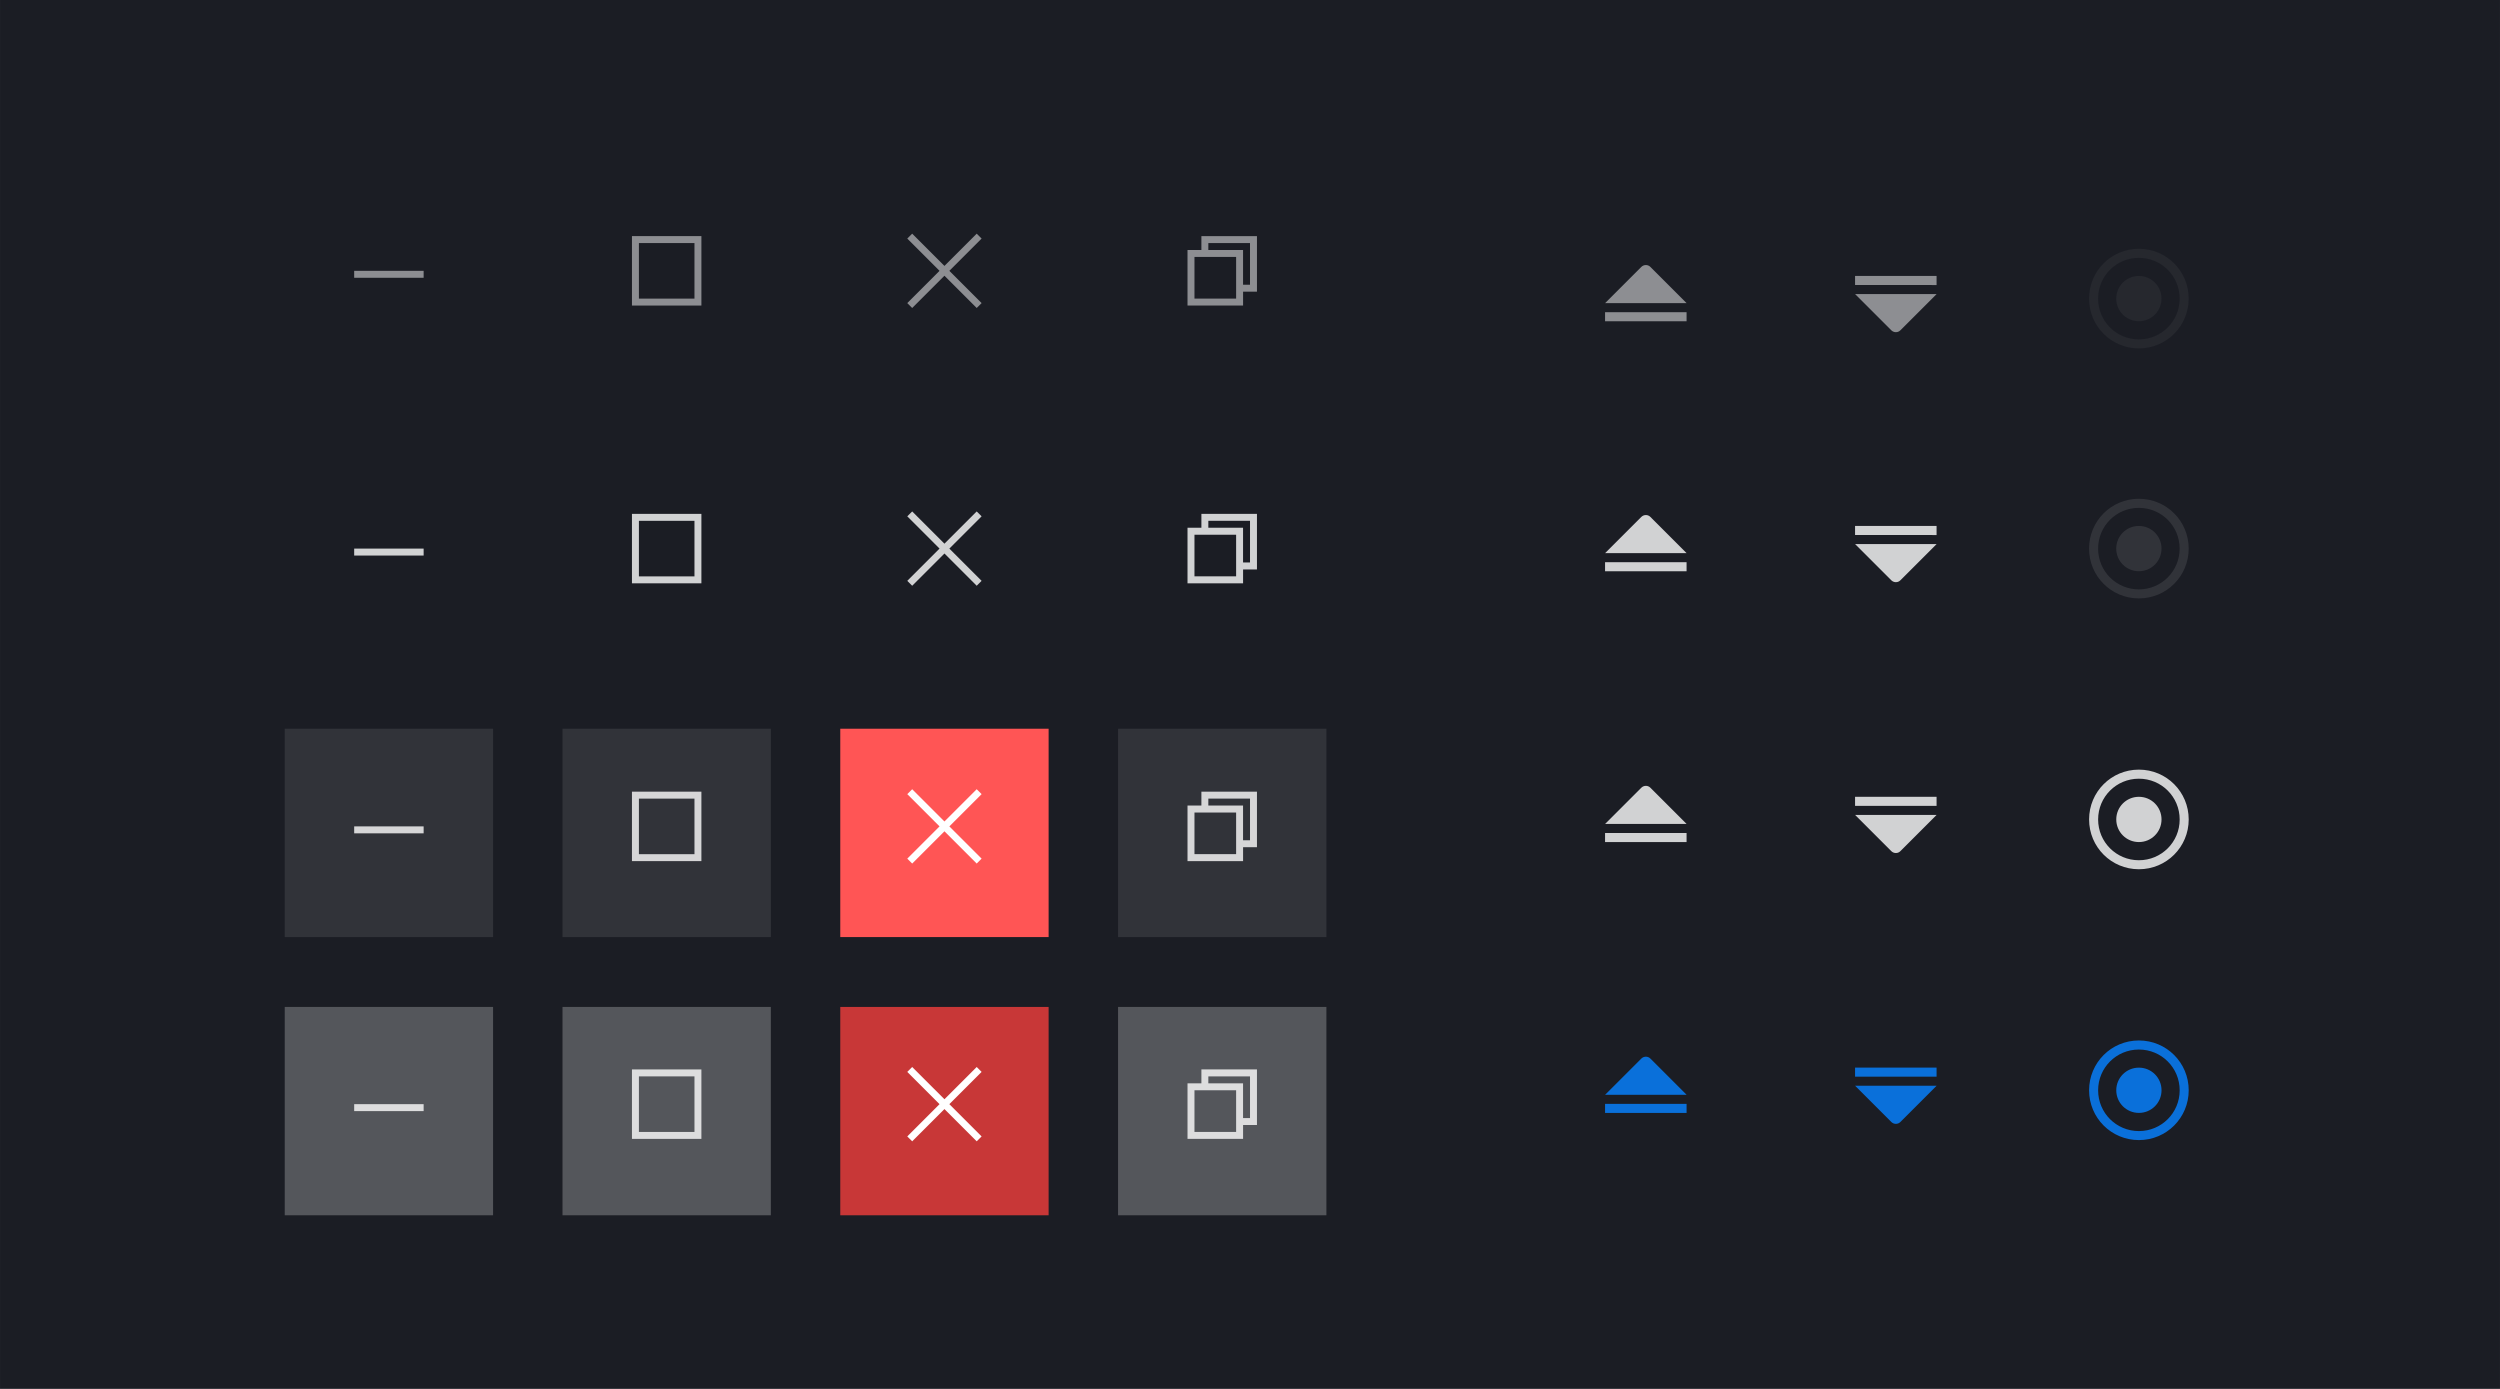
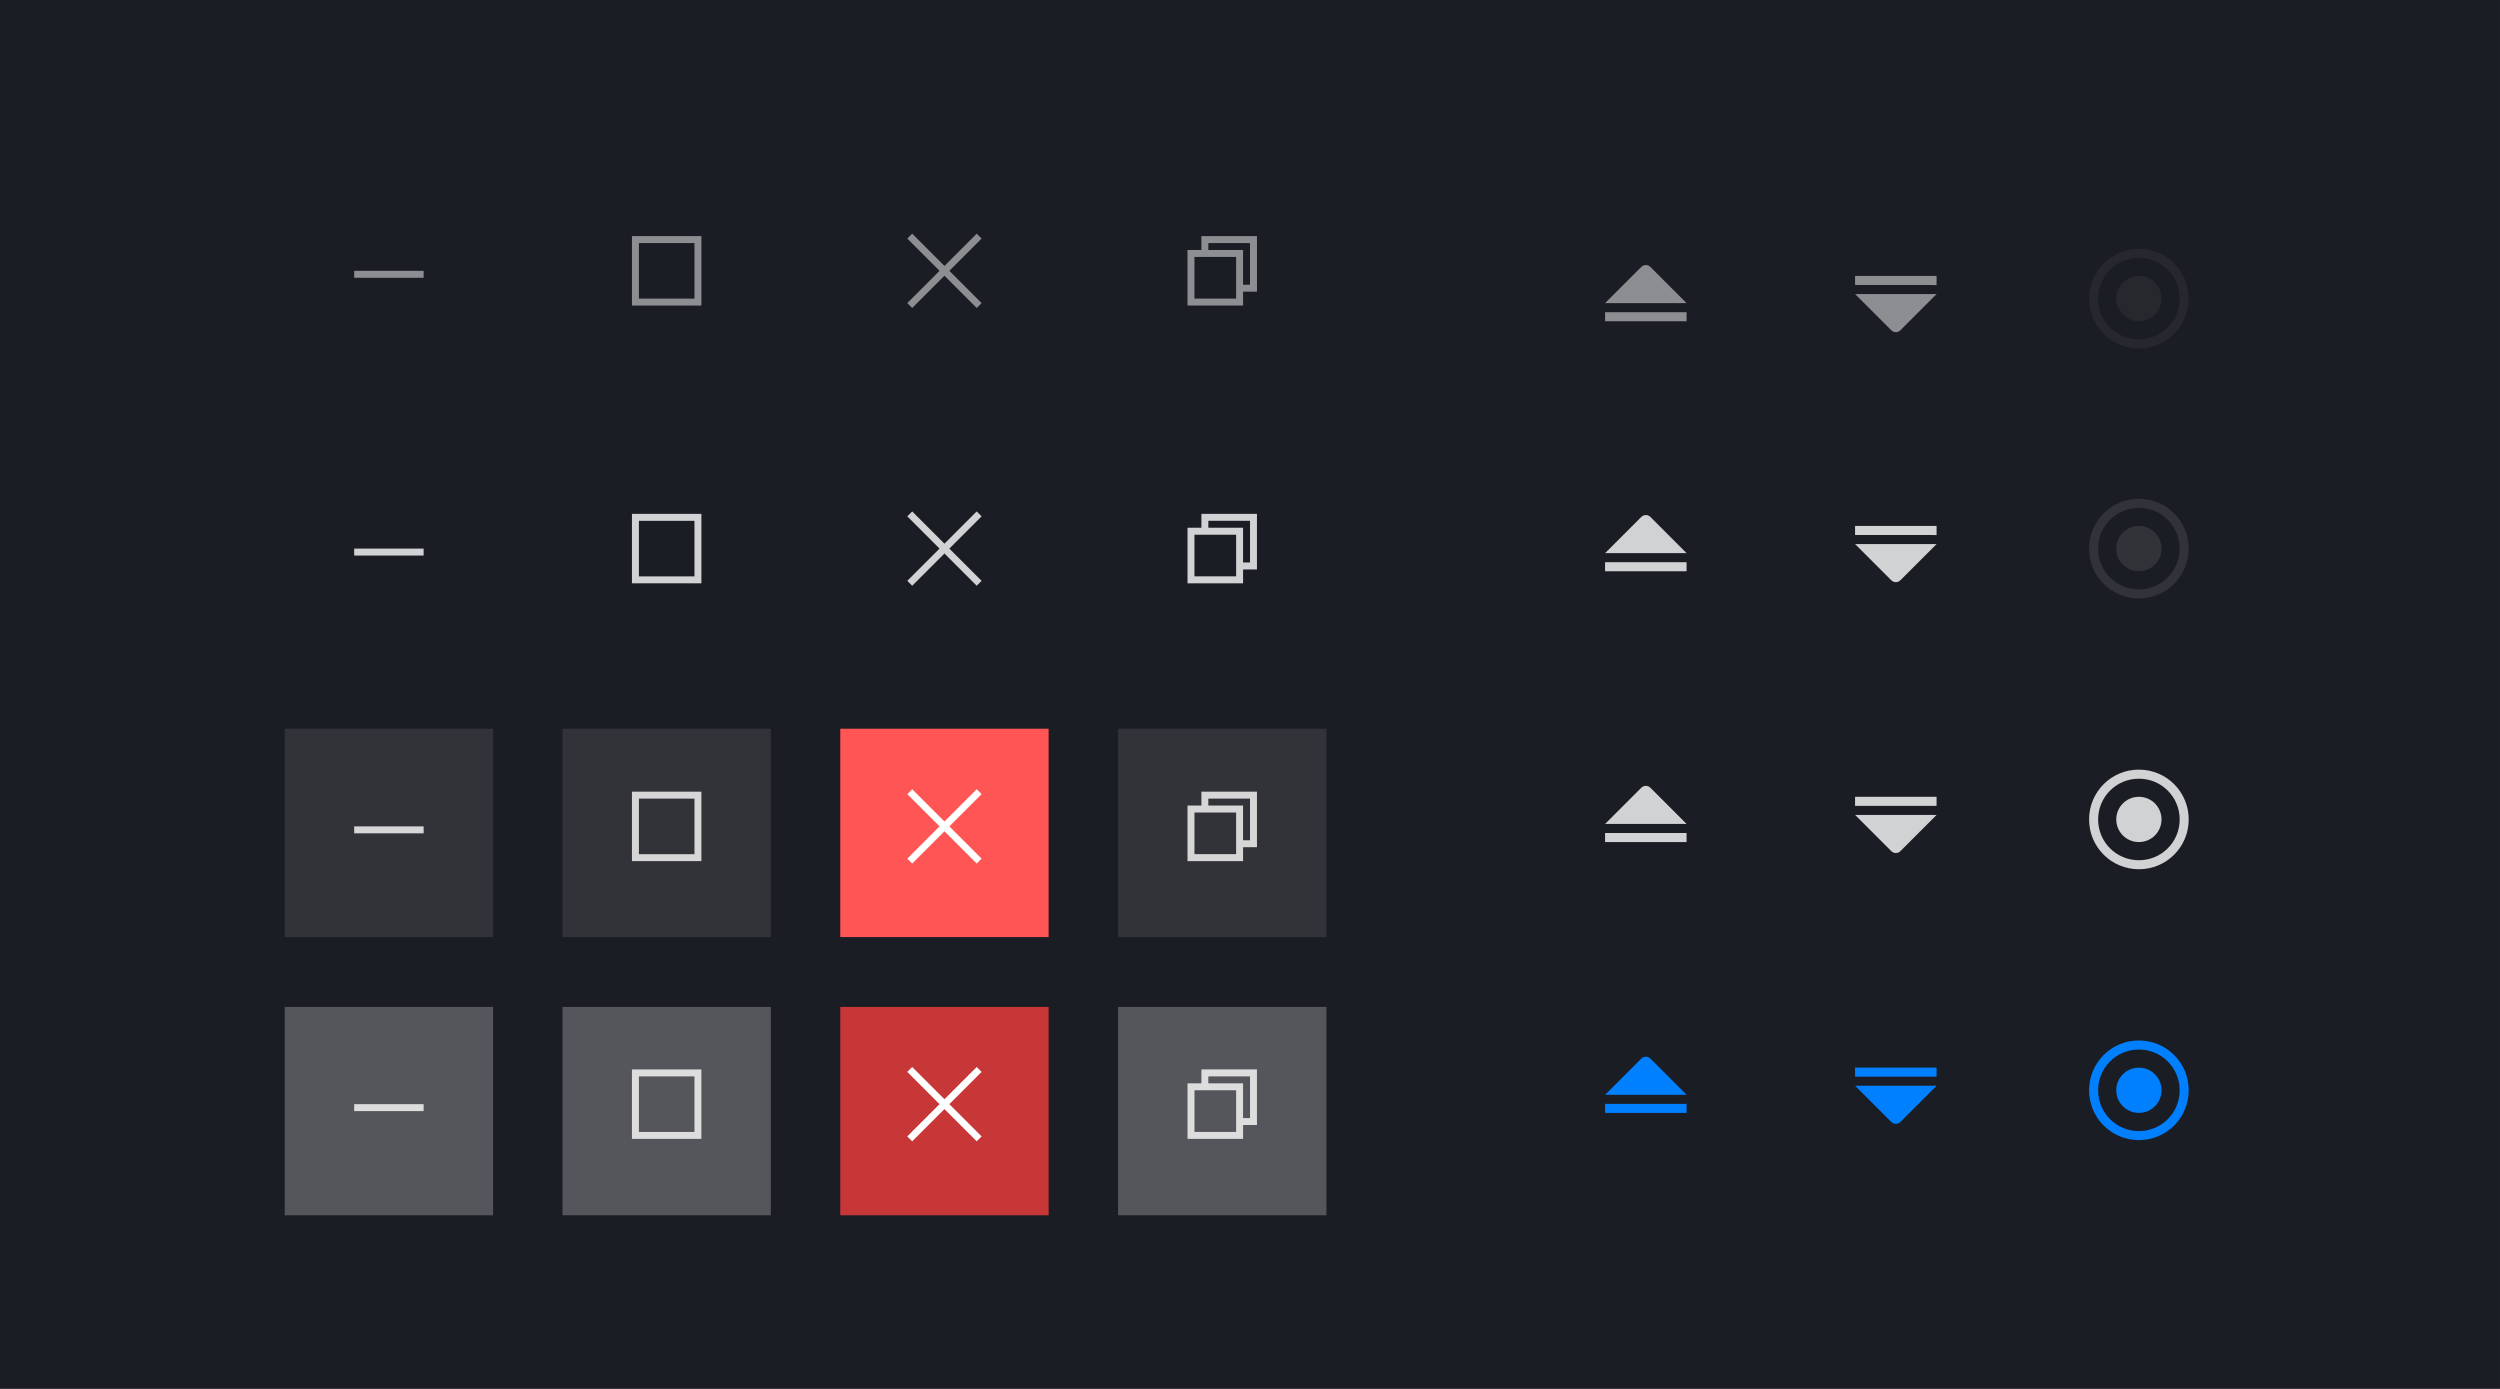
<svg xmlns="http://www.w3.org/2000/svg" xmlns:ns1="http://www.openswatchbook.org/uri/2009/osb" xmlns:xlink="http://www.w3.org/1999/xlink" width="360" height="200" viewBox="0 0 95.25 52.917" version="1.1" id="svg424">
  <defs id="defs418">
    <linearGradient id="fg_color" ns1:paint="solid">
      <stop style="stop-color:#5c616c;stop-opacity:1;" offset="0" id="stop1387" />
    </linearGradient>
    <linearGradient xlink:href="#dark_button_bg" id="linearGradient1764" gradientUnits="userSpaceOnUse" gradientTransform="matrix(0.2645833,0,0,0.2645833,57.15,262.244)" x1="19" y1="-582.285" x2="19" y2="-592.99" />
    <linearGradient id="dark_button_bg" ns1:paint="solid">
      <stop style="stop-color:#ffffff;stop-opacity:1;" offset="0" id="stop1448" />
    </linearGradient>
    <linearGradient xlink:href="#dark_button_bg" id="linearGradient1772" gradientUnits="userSpaceOnUse" gradientTransform="matrix(0.2645833,0,0,0.2645833,57.15,262.244)" x1="19" y1="-542.286" x2="19" y2="-552.991" />
  </defs>
  <g id="layer2">
    <rect transform="translate(0,-244.0833)" ry="2.9358562e-06" y="244.083" x="0" height="52.917" width="95.25" id="rect999" style="display:inline;opacity:1;fill:#1b1d24;fill-opacity:1;stroke:none;stroke-width:0.336;stroke-linecap:round;stroke-linejoin:miter;stroke-miterlimit:4;stroke-dasharray:none;stroke-opacity:0.494;paint-order:stroke fill markers" />
  </g>
  <g id="layer1" transform="translate(0,-244.0833)">
    <g id="shade_unfocused" transform="matrix(1.304348,0,0,1.304348,-97.59673,183.671)" style="stroke-width:0.767">
      <rect style="opacity:0;fill:#1f1f1f;fill-opacity:0.098;stroke:none;stroke-width:0.187;stroke-linecap:round;stroke-linejoin:miter;stroke-miterlimit:4;stroke-dasharray:none;stroke-opacity:1;paint-order:stroke fill markers" id="rect532" width="6.085" height="6.085" x="119.856" y="51.996" ry="3.043" />
      <path id="rect534" d="m 122.9,54.058 c -0.047,0 -0.095,0.018 -0.133,0.055 l -1.058,1.058 h 2.381 l -1.058,-1.058 c -0.037,-0.037 -0.084,-0.055 -0.131,-0.055 z m -1.192,1.378 V 55.7 h 2.381 v -0.265 z" style="opacity:0.5;fill:#ffffff;fill-opacity:1;stroke:none;stroke-width:0.096;stroke-linecap:round;stroke-linejoin:miter;stroke-miterlimit:4;stroke-dasharray:none;stroke-opacity:0.494;paint-order:stroke fill markers" />
    </g>
    <g id="shade" transform="matrix(1.304348,0,0,1.304348,-97.59673,193.196)" style="stroke-width:0.767">
      <rect ry="3.043" y="51.996" x="119.856" height="6.085" width="6.085" id="rect701" style="opacity:0;fill:#1f1f1f;fill-opacity:0.098;stroke:none;stroke-width:0.187;stroke-linecap:round;stroke-linejoin:miter;stroke-miterlimit:4;stroke-dasharray:none;stroke-opacity:1;paint-order:stroke fill markers" />
      <path style="opacity:0.8;fill:#ffffff;fill-opacity:1;stroke:none;stroke-width:0.096;stroke-linecap:round;stroke-linejoin:miter;stroke-miterlimit:4;stroke-dasharray:none;stroke-opacity:0.494;paint-order:stroke fill markers" d="m 122.9,54.058 c -0.047,0 -0.095,0.018 -0.133,0.055 l -1.058,1.058 h 2.381 l -1.058,-1.058 c -0.037,-0.037 -0.084,-0.055 -0.131,-0.055 z m -1.192,1.378 V 55.7 h 2.381 v -0.265 z" id="path703" />
    </g>
    <g id="shade_focused_prelight" transform="matrix(1.304348,0,0,1.304348,-97.59673,177.6316)" style="stroke-width:0.767">
      <rect style="opacity:0;fill:#1f1f1f;fill-opacity:1;stroke:none;stroke-width:0.187;stroke-linecap:round;stroke-linejoin:miter;stroke-miterlimit:4;stroke-dasharray:none;stroke-opacity:1;paint-order:stroke fill markers" id="rect526" width="6.085" height="6.085" x="119.856" y="71.84" ry="2.3160808e-06" />
      <path id="path709" d="m 122.9,73.901 c -0.047,0 -0.095,0.018 -0.133,0.055 l -1.058,1.058 h 2.381 l -1.058,-1.058 c -0.037,-0.037 -0.084,-0.055 -0.131,-0.055 z m -1.192,1.378 v 0.265 h 2.381 v -0.265 z" style="opacity:0.8;fill:#ffffff;fill-opacity:1;stroke:none;stroke-width:0.096;stroke-linecap:round;stroke-linejoin:miter;stroke-miterlimit:4;stroke-dasharray:none;stroke-opacity:0.494;paint-order:stroke fill markers" />
    </g>
    <g id="shade_focused_pressed" transform="matrix(1.304348,0,0,1.304348,-97.59673,174.4911)" style="stroke-width:0.767">
      <rect ry="0" y="82.158" x="119.856" height="6.085" width="6.085" id="rect538" style="opacity:0;fill:#191919;fill-opacity:1;stroke:none;stroke-width:0.187;stroke-linecap:round;stroke-linejoin:miter;stroke-miterlimit:4;stroke-dasharray:none;stroke-opacity:1;paint-order:stroke fill markers" />
-       <path style="opacity:1;fill:#0a70da;fill-opacity:1;stroke:none;stroke-width:0.096;stroke-linecap:round;stroke-linejoin:miter;stroke-miterlimit:4;stroke-dasharray:none;stroke-opacity:0.494;paint-order:stroke fill markers" d="m 122.9,84.22 c -0.047,0 -0.095,0.018 -0.133,0.055 l -1.058,1.058 h 2.381 l -1.058,-1.058 c -0.037,-0.037 -0.084,-0.055 -0.131,-0.055 z m -1.192,1.378 v 0.265 h 2.381 v -0.265 z" id="path715" />
+       <path style="opacity:1;fill:#007fff;fill-opacity:1;stroke:none;stroke-width:0.096;stroke-linecap:round;stroke-linejoin:miter;stroke-miterlimit:4;stroke-dasharray:none;stroke-opacity:0.494;paint-order:stroke fill markers" d="m 122.9,84.22 c -0.047,0 -0.095,0.018 -0.133,0.055 l -1.058,1.058 h 2.381 l -1.058,-1.058 c -0.037,-0.037 -0.084,-0.055 -0.131,-0.055 z m -1.192,1.378 v 0.265 h 2.381 v -0.265 z" id="path715" />
    </g>
    <g id="unshade_unfocused" transform="matrix(1.304348,0,0,-1.304348,-88.07173,327.2498)" style="stroke-width:0.767">
      <rect ry="3.043" y="51.996" x="119.856" height="6.085" width="6.085" id="rect725" style="opacity:0;fill:#1f1f1f;fill-opacity:0.098;stroke:none;stroke-width:0.187;stroke-linecap:round;stroke-linejoin:miter;stroke-miterlimit:4;stroke-dasharray:none;stroke-opacity:1;paint-order:stroke fill markers" />
      <path style="opacity:0.5;fill:#ffffff;fill-opacity:1;stroke:none;stroke-width:0.096;stroke-linecap:round;stroke-linejoin:miter;stroke-miterlimit:4;stroke-dasharray:none;stroke-opacity:0.494;paint-order:stroke fill markers" d="m 122.9,54.058 c -0.047,0 -0.095,0.018 -0.133,0.055 l -1.058,1.058 h 2.381 l -1.058,-1.058 c -0.037,-0.037 -0.084,-0.055 -0.131,-0.055 z m -1.192,1.378 V 55.7 h 2.381 v -0.265 z" id="path727" />
    </g>
    <g transform="matrix(1.304348,0,0,-1.304348,-88.07173,336.7748)" id="unshade" style="stroke-width:0.767">
      <rect style="opacity:0;fill:#1f1f1f;fill-opacity:0.098;stroke:none;stroke-width:0.187;stroke-linecap:round;stroke-linejoin:miter;stroke-miterlimit:4;stroke-dasharray:none;stroke-opacity:1;paint-order:stroke fill markers" id="rect731" width="6.085" height="6.085" x="119.856" y="51.996" ry="3.043" />
      <path id="path733" d="m 122.9,54.058 c -0.047,0 -0.095,0.018 -0.133,0.055 l -1.058,1.058 h 2.381 l -1.058,-1.058 c -0.037,-0.037 -0.084,-0.055 -0.131,-0.055 z m -1.192,1.378 V 55.7 h 2.381 v -0.265 z" style="opacity:0.8;fill:#ffffff;fill-opacity:1;stroke:none;stroke-width:0.096;stroke-linecap:round;stroke-linejoin:miter;stroke-miterlimit:4;stroke-dasharray:none;stroke-opacity:0.494;paint-order:stroke fill markers" />
    </g>
    <g id="unshade_focused_prelight" transform="matrix(1.304348,0,0,-1.304348,-88.07173,372.9767)" style="stroke-width:0.767">
      <rect ry="0" y="71.84" x="119.856" height="6.085" width="6.085" id="rect737" style="opacity:0;fill:#1f1f1f;fill-opacity:1;stroke:none;stroke-width:0.187;stroke-linecap:round;stroke-linejoin:miter;stroke-miterlimit:4;stroke-dasharray:none;stroke-opacity:1;paint-order:stroke fill markers" />
      <path style="opacity:0.8;fill:#ffffff;fill-opacity:1;stroke:none;stroke-width:0.096;stroke-linecap:round;stroke-linejoin:miter;stroke-miterlimit:4;stroke-dasharray:none;stroke-opacity:0.494;paint-order:stroke fill markers" d="m 122.9,73.901 c -0.047,0 -0.095,0.018 -0.133,0.055 l -1.058,1.058 h 2.381 l -1.058,-1.058 c -0.037,-0.037 -0.084,-0.055 -0.131,-0.055 z m -1.192,1.378 v 0.265 h 2.381 v -0.265 z" id="path739" />
    </g>
    <g id="unshade_focused_pressed" transform="matrix(1.304348,0,0,-1.304348,-88.07173,396.7547)" style="stroke-width:0.767">
      <rect style="opacity:0;fill:#191919;fill-opacity:1;stroke:none;stroke-width:0.187;stroke-linecap:round;stroke-linejoin:miter;stroke-miterlimit:4;stroke-dasharray:none;stroke-opacity:1;paint-order:stroke fill markers" id="rect743" width="6.085" height="6.085" x="119.856" y="82.158" ry="0" />
-       <path id="path745" d="m 122.9,84.22 c -0.047,0 -0.095,0.018 -0.133,0.055 l -1.058,1.058 h 2.381 l -1.058,-1.058 c -0.037,-0.037 -0.084,-0.055 -0.131,-0.055 z m -1.192,1.378 v 0.265 h 2.381 v -0.265 z" style="opacity:1;fill:#0a70da;fill-opacity:1;stroke:none;stroke-width:0.096;stroke-linecap:round;stroke-linejoin:miter;stroke-miterlimit:4;stroke-dasharray:none;stroke-opacity:0.494;paint-order:stroke fill markers" />
+       <path id="path745" d="m 122.9,84.22 c -0.047,0 -0.095,0.018 -0.133,0.055 l -1.058,1.058 h 2.381 l -1.058,-1.058 c -0.037,-0.037 -0.084,-0.055 -0.131,-0.055 z m -1.192,1.378 v 0.265 h 2.381 v -0.265 z" style="opacity:1;fill:#007fff;fill-opacity:1;stroke:none;stroke-width:0.096;stroke-linecap:round;stroke-linejoin:miter;stroke-miterlimit:4;stroke-dasharray:none;stroke-opacity:0.494;paint-order:stroke fill markers" />
    </g>
    <g id="menu_focused_pressed" transform="matrix(1.304348,0,0,1.304348,-23.59393,-88.13659)" style="stroke-width:0.767">
      <rect transform="scale(1,-1)" ry="0" y="-289.592" x="77.523" height="6.085" width="6.085" id="rect767" style="opacity:0;fill:#191919;fill-opacity:1;stroke:none;stroke-width:0.187;stroke-linecap:round;stroke-linejoin:miter;stroke-miterlimit:4;stroke-dasharray:none;stroke-opacity:1;paint-order:stroke fill markers" />
-       <path id="rect781" d="m 80.566,285.094 c -0.806,0 -1.455,0.649 -1.455,1.455 0,0.806 0.649,1.455 1.455,1.455 0.806,0 1.455,-0.649 1.455,-1.455 0,-0.806 -0.649,-1.455 -1.455,-1.455 z m 0,0.265 c 0.66,0 1.191,0.531 1.191,1.191 0,0.66 -0.531,1.191 -1.191,1.191 -0.66,0 -1.191,-0.531 -1.191,-1.191 0,-0.66 0.531,-1.191 1.191,-1.191 z m 0,0.529 c -0.366,0 -0.661,0.295 -0.661,0.661 0,0.366 0.295,0.661 0.661,0.661 0.366,0 0.661,-0.295 0.661,-0.661 0,-0.366 -0.295,-0.661 -0.661,-0.661 z" style="opacity:1;fill:#0a70da;fill-opacity:1;stroke:none;stroke-width:0.089;stroke-linecap:round;stroke-linejoin:miter;stroke-miterlimit:4;stroke-dasharray:none;stroke-opacity:1;paint-order:stroke fill markers" />
+       <path id="rect781" d="m 80.566,285.094 c -0.806,0 -1.455,0.649 -1.455,1.455 0,0.806 0.649,1.455 1.455,1.455 0.806,0 1.455,-0.649 1.455,-1.455 0,-0.806 -0.649,-1.455 -1.455,-1.455 z m 0,0.265 c 0.66,0 1.191,0.531 1.191,1.191 0,0.66 -0.531,1.191 -1.191,1.191 -0.66,0 -1.191,-0.531 -1.191,-1.191 0,-0.66 0.531,-1.191 1.191,-1.191 z m 0,0.529 c -0.366,0 -0.661,0.295 -0.661,0.661 0,0.366 0.295,0.661 0.661,0.661 0.366,0 0.661,-0.295 0.661,-0.661 0,-0.366 -0.295,-0.661 -0.661,-0.661 z" style="opacity:1;fill:#007fff;fill-opacity:1;stroke:none;stroke-width:0.089;stroke-linecap:round;stroke-linejoin:miter;stroke-miterlimit:4;stroke-dasharray:none;stroke-opacity:1;paint-order:stroke fill markers" />
    </g>
    <g id="menu_focused_prelight" transform="matrix(1.304348,0,0,1.304348,-23.59393,-84.99609)" style="stroke-width:0.767">
      <rect transform="scale(1,-1)" style="opacity:0;fill:#1f1f1f;fill-opacity:1;stroke:none;stroke-width:0.187;stroke-linecap:round;stroke-linejoin:miter;stroke-miterlimit:4;stroke-dasharray:none;stroke-opacity:1;paint-order:stroke fill markers" id="rect761" width="6.085" height="6.085" x="77.523" y="-279.273" ry="0" />
      <path style="opacity:0.8;fill:#ffffff;fill-opacity:1;stroke:none;stroke-width:0.089;stroke-linecap:round;stroke-linejoin:miter;stroke-miterlimit:4;stroke-dasharray:none;stroke-opacity:1;paint-order:stroke fill markers" d="m 80.566,274.775 c -0.806,0 -1.455,0.649 -1.455,1.455 0,0.806 0.649,1.455 1.455,1.455 0.806,0 1.455,-0.649 1.455,-1.455 0,-0.806 -0.649,-1.455 -1.455,-1.455 z m 0,0.265 c 0.66,0 1.191,0.531 1.191,1.191 0,0.66 -0.531,1.191 -1.191,1.191 -0.66,0 -1.191,-0.531 -1.191,-1.191 0,-0.66 0.531,-1.191 1.191,-1.191 z m 0,0.529 c -0.366,0 -0.661,0.295 -0.661,0.661 0,0.366 0.295,0.661 0.661,0.661 0.366,0 0.661,-0.295 0.661,-0.661 0,-0.366 -0.295,-0.661 -0.661,-0.661 z" id="path1594" />
    </g>
    <g id="menu" transform="matrix(1.304348,0,0,1.304348,-103.314,180.7721)" style="opacity:0.1;stroke-width:0.767">
      <rect transform="scale(1,-1)" ry="3.043" y="-67.606" x="138.642" height="6.085" width="6.085" id="rect755" style="opacity:0;fill:#1f1f1f;fill-opacity:0.098;stroke:none;stroke-width:0.187;stroke-linecap:round;stroke-linejoin:miter;stroke-miterlimit:4;stroke-dasharray:none;stroke-opacity:1;paint-order:stroke fill markers" />
      <path id="path1596" d="m 141.684,63.108 c -0.806,0 -1.455,0.649 -1.455,1.455 0,0.806 0.649,1.455 1.455,1.455 0.806,0 1.455,-0.649 1.455,-1.455 0,-0.806 -0.649,-1.455 -1.455,-1.455 z m 0,0.265 c 0.66,0 1.191,0.531 1.191,1.191 0,0.66 -0.531,1.191 -1.191,1.191 -0.66,0 -1.191,-0.531 -1.191,-1.191 0,-0.66 0.531,-1.191 1.191,-1.191 z m 0,0.529 c -0.366,0 -0.661,0.295 -0.661,0.661 0,0.366 0.295,0.661 0.661,0.661 0.366,0 0.661,-0.295 0.661,-0.661 0,-0.366 -0.295,-0.661 -0.661,-0.661 z" style="opacity:1;fill:#ffffff;fill-opacity:1;stroke:none;stroke-width:0.089;stroke-linecap:round;stroke-linejoin:miter;stroke-miterlimit:4;stroke-dasharray:none;stroke-opacity:1;paint-order:stroke fill markers" />
    </g>
    <g id="menu_unfocused" transform="matrix(1.304348,0,0,1.304348,-103.314,183.671)" style="opacity:0.05;stroke-width:0.767">
      <rect transform="scale(1,-1)" style="opacity:0;fill:#1f1f1f;fill-opacity:0.098;stroke:none;stroke-width:0.187;stroke-linecap:round;stroke-linejoin:miter;stroke-miterlimit:4;stroke-dasharray:none;stroke-opacity:1;paint-order:stroke fill markers" id="rect749" width="6.085" height="6.085" x="138.642" y="-58.081" ry="3.043" />
      <path id="path1602" d="m 141.684,53.583 c -0.806,0 -1.455,0.649 -1.455,1.455 0,0.806 0.649,1.455 1.455,1.455 0.806,0 1.455,-0.649 1.455,-1.455 0,-0.806 -0.649,-1.455 -1.455,-1.455 z m 0,0.265 c 0.66,0 1.191,0.531 1.191,1.191 0,0.66 -0.531,1.191 -1.191,1.191 -0.66,0 -1.191,-0.531 -1.191,-1.191 0,-0.66 0.531,-1.191 1.191,-1.191 z m 0,0.529 c -0.366,0 -0.661,0.295 -0.661,0.661 0,0.366 0.295,0.661 0.661,0.661 0.366,0 0.661,-0.295 0.661,-0.661 0,-0.366 -0.295,-0.661 -0.661,-0.661 z" style="opacity:1;fill:#ffffff;fill-opacity:1;stroke:none;stroke-width:0.089;stroke-linecap:round;stroke-linejoin:miter;stroke-miterlimit:4;stroke-dasharray:none;stroke-opacity:1;paint-order:stroke fill markers" />
    </g>
    <g style="display:inline" transform="translate(-26.19375,168.8039)" id="minimize_unfocused">
      <rect ry="3.7990142e-06" y="81.894" x="37.042" height="7.938" width="7.938" id="rect5375-0" style="opacity:0;fill:#000000;fill-opacity:1;stroke:none;stroke-width:0.402;stroke-linecap:round;stroke-linejoin:miter;stroke-miterlimit:4;stroke-dasharray:none;stroke-opacity:1;paint-order:stroke fill markers" />
      <rect ry="3.1658458e-06" y="85.598" x="39.688" height="0.265" width="2.646" id="rect5327-62" style="opacity:0.5;fill:#ffffff;fill-opacity:1;stroke:none;stroke-width:0.131;stroke-linecap:round;stroke-linejoin:miter;stroke-miterlimit:4;stroke-dasharray:none;stroke-opacity:0.494;paint-order:stroke fill markers" />
    </g>
    <g style="display:inline" transform="translate(-26.19375,168.8039)" id="maximize_unfocused">
      <rect style="opacity:0;fill:#000000;fill-opacity:1;stroke:none;stroke-width:0.402;stroke-linecap:round;stroke-linejoin:miter;stroke-miterlimit:4;stroke-dasharray:none;stroke-opacity:1;paint-order:stroke fill markers" id="rect6368" width="7.938" height="7.938" x="47.625" y="81.894" ry="3.7990142e-06" />
      <path id="path5333-6" d="m 50.271,84.275 v 2.646 h 2.646 v -2.646 z m 0.265,0.265 h 2.117 v 2.117 h -2.117 z" style="opacity:0.5;fill:#ffffff;fill-opacity:1;stroke:none;stroke-width:0.132;stroke-linecap:round;stroke-linejoin:miter;stroke-miterlimit:4;stroke-dasharray:none;stroke-opacity:0.494;paint-order:stroke fill markers" />
    </g>
    <g style="display:inline" transform="translate(-26.19375,168.8039)" id="close_unfocused">
      <rect ry="3.7990142e-06" y="81.894" x="58.208" height="7.938" width="7.938" id="rect6372" style="opacity:0;fill:#000000;fill-opacity:1;stroke:none;stroke-width:0.402;stroke-linecap:round;stroke-linejoin:miter;stroke-miterlimit:4;stroke-dasharray:none;stroke-opacity:1;paint-order:stroke fill markers" />
      <path id="rect5362-1" d="m 60.948,84.182 -0.187,0.187 1.229,1.229 -1.229,1.229 0.187,0.187 1.229,-1.229 1.229,1.229 0.187,-0.187 -1.229,-1.229 1.229,-1.229 -0.187,-0.187 -1.229,1.229 z" style="opacity:0.5;fill:#ffffff;fill-opacity:1;stroke:none;stroke-width:0.156;stroke-linecap:round;stroke-linejoin:miter;stroke-miterlimit:4;stroke-dasharray:none;stroke-opacity:0.494;paint-order:stroke fill markers" />
    </g>
    <g style="display:inline" transform="translate(-26.19375,168.8039)" id="unmaximize_unfocused">
      <rect style="opacity:0;fill:#000000;fill-opacity:1;stroke:none;stroke-width:0.402;stroke-linecap:round;stroke-linejoin:miter;stroke-miterlimit:4;stroke-dasharray:none;stroke-opacity:1;paint-order:stroke fill markers" id="rect6376" width="7.938" height="7.938" x="68.792" y="81.894" ry="3.7990142e-06" />
      <path id="path5367-8" d="m 71.967,84.275 v 0.529 H 71.438 v 2.117 h 2.117 v -0.529 h 0.529 v -2.117 z m 0.265,0.265 h 1.587 v 1.587 H 73.554 V 84.804 H 72.231 Z m -0.529,0.529 h 1.587 v 1.587 h -1.587 z" style="opacity:0.5;fill:#ffffff;fill-opacity:1;stroke:none;stroke-width:0.103;stroke-linecap:round;stroke-linejoin:miter;stroke-miterlimit:4;stroke-dasharray:none;stroke-opacity:0.494;paint-order:stroke fill markers" />
    </g>
    <g style="display:inline" transform="translate(-26.19375,168.8039)" id="minimize">
      <rect style="opacity:0;fill:#000000;fill-opacity:1;stroke:none;stroke-width:0.402;stroke-linecap:round;stroke-linejoin:miter;stroke-miterlimit:4;stroke-dasharray:none;stroke-opacity:1;paint-order:stroke fill markers" id="rect6380" width="7.938" height="7.938" x="37.042" y="92.477" ry="3.7990142e-06" />
      <rect style="opacity:0.8;fill:#ffffff;fill-opacity:1;stroke:none;stroke-width:0.131;stroke-linecap:round;stroke-linejoin:miter;stroke-miterlimit:4;stroke-dasharray:none;stroke-opacity:0.494;paint-order:stroke fill markers" id="rect5401-7" width="2.646" height="0.265" x="39.688" y="96.181" ry="3.1658458e-06" />
    </g>
    <g style="display:inline" transform="translate(-26.19375,168.8039)" id="maximize">
      <rect ry="3.7990142e-06" y="92.477" x="47.625" height="7.938" width="7.938" id="rect6382" style="opacity:0;fill:#000000;fill-opacity:1;stroke:none;stroke-width:0.402;stroke-linecap:round;stroke-linejoin:miter;stroke-miterlimit:4;stroke-dasharray:none;stroke-opacity:1;paint-order:stroke fill markers" />
      <path style="opacity:0.8;fill:#ffffff;fill-opacity:1;stroke:none;stroke-width:0.132;stroke-linecap:round;stroke-linejoin:miter;stroke-miterlimit:4;stroke-dasharray:none;stroke-opacity:0.494;paint-order:stroke fill markers" d="m 50.271,94.858 v 2.646 h 2.646 v -2.646 z m 0.265,0.265 h 2.117 v 2.117 h -2.117 z" id="path5407-9" />
    </g>
    <g style="display:inline" transform="translate(-26.19375,168.8039)" id="close">
      <rect style="opacity:0;fill:#000000;fill-opacity:1;stroke:none;stroke-width:0.402;stroke-linecap:round;stroke-linejoin:miter;stroke-miterlimit:4;stroke-dasharray:none;stroke-opacity:1;paint-order:stroke fill markers" id="rect6384" width="7.938" height="7.938" x="58.208" y="92.477" ry="3.7990142e-06" />
      <path style="opacity:0.8;fill:#ffffff;fill-opacity:1;stroke:none;stroke-width:0.156;stroke-linecap:round;stroke-linejoin:miter;stroke-miterlimit:4;stroke-dasharray:none;stroke-opacity:0.494;paint-order:stroke fill markers" d="m 60.948,94.765 -0.187,0.187 1.229,1.229 -1.229,1.229 0.187,0.187 1.229,-1.229 1.229,1.229 0.187,-0.187 -1.229,-1.229 1.229,-1.229 -0.187,-0.187 -1.229,1.229 z" id="path5413-2" />
    </g>
    <g style="display:inline" transform="translate(-26.19375,168.8039)" id="unmaximize">
      <rect ry="3.7990142e-06" y="92.477" x="68.792" height="7.938" width="7.938" id="rect6386" style="opacity:0;fill:#000000;fill-opacity:1;stroke:none;stroke-width:0.402;stroke-linecap:round;stroke-linejoin:miter;stroke-miterlimit:4;stroke-dasharray:none;stroke-opacity:1;paint-order:stroke fill markers" />
      <path style="opacity:0.8;fill:#ffffff;fill-opacity:1;stroke:none;stroke-width:0.103;stroke-linecap:round;stroke-linejoin:miter;stroke-miterlimit:4;stroke-dasharray:none;stroke-opacity:0.494;paint-order:stroke fill markers" d="m 71.967,94.858 v 0.529 H 71.438 v 2.117 h 2.117 v -0.529 h 0.529 v -2.117 z m 0.265,0.265 h 1.587 v 1.587 H 73.554 V 95.387 H 72.231 Z m -0.529,0.529 h 1.587 v 1.587 h -1.587 z" id="path5419-0" />
    </g>
    <g style="display:inline" transform="translate(-26.19375,168.8039)" id="minimize_focused_prelight">
      <rect ry="3.7990142e-06" y="103.044" x="37.042" height="7.938" width="7.938" id="rect6406" style="opacity:0.1;fill:#ffffff;fill-opacity:1;stroke:none;stroke-width:0.402;stroke-linecap:round;stroke-linejoin:miter;stroke-miterlimit:4;stroke-dasharray:none;stroke-opacity:1;paint-order:stroke fill markers" />
      <rect style="opacity:0.8;fill:#ffffff;fill-opacity:1;stroke:none;stroke-width:0.131;stroke-linecap:round;stroke-linejoin:miter;stroke-miterlimit:4;stroke-dasharray:none;stroke-opacity:0.494;paint-order:stroke fill markers" id="rect5427-2" width="2.646" height="0.265" x="39.688" y="106.765" ry="3.1658458e-06" />
    </g>
    <g style="display:inline" transform="translate(-26.19375,168.8039)" id="maximize_focused_prelight">
      <rect style="opacity:0.1;fill:#ffffff;fill-opacity:1;stroke:none;stroke-width:0.402;stroke-linecap:round;stroke-linejoin:miter;stroke-miterlimit:4;stroke-dasharray:none;stroke-opacity:1;paint-order:stroke fill markers" id="rect6408" width="7.938" height="7.938" x="47.625" y="103.044" ry="3.7990142e-06" />
      <path style="opacity:0.8;fill:#ffffff;fill-opacity:1;stroke:none;stroke-width:0.132;stroke-linecap:round;stroke-linejoin:miter;stroke-miterlimit:4;stroke-dasharray:none;stroke-opacity:0.494;paint-order:stroke fill markers" d="m 50.271,105.442 v 2.646 h 2.646 v -2.646 z m 0.265,0.265 h 2.117 v 2.117 h -2.117 z" id="path5433-3" />
    </g>
    <g style="display:inline" transform="translate(-26.19375,168.8039)" id="close_focused_prelight">
      <rect ry="3.7990142e-06" y="103.044" x="58.208" height="7.938" width="7.938" id="rect6410" style="opacity:1;fill:#ff5555;fill-opacity:1;stroke:none;stroke-width:0.402;stroke-linecap:round;stroke-linejoin:miter;stroke-miterlimit:4;stroke-dasharray:none;stroke-opacity:1;paint-order:stroke fill markers" />
      <path style="opacity:1;fill:url(#linearGradient1764);fill-opacity:1;stroke:none;stroke-width:0.156;stroke-linecap:round;stroke-linejoin:miter;stroke-miterlimit:4;stroke-dasharray:none;stroke-opacity:0.494;paint-order:stroke fill markers" d="m 60.948,105.349 -0.187,0.187 1.229,1.229 -1.229,1.229 0.187,0.187 1.229,-1.229 1.229,1.229 0.187,-0.187 -1.229,-1.229 1.229,-1.229 -0.187,-0.187 -1.229,1.229 z" id="path5439-7" />
    </g>
    <g style="display:inline" transform="translate(-26.19375,168.8039)" id="unmaximize_focused_prelight">
      <rect style="opacity:0.1;fill:#ffffff;fill-opacity:1;stroke:none;stroke-width:0.402;stroke-linecap:round;stroke-linejoin:miter;stroke-miterlimit:4;stroke-dasharray:none;stroke-opacity:1;paint-order:stroke fill markers" id="rect6412" width="7.938" height="7.938" x="68.792" y="103.044" ry="3.7990142e-06" />
      <path style="opacity:0.8;fill:#ffffff;fill-opacity:1;stroke:none;stroke-width:0.103;stroke-linecap:round;stroke-linejoin:miter;stroke-miterlimit:4;stroke-dasharray:none;stroke-opacity:0.494;paint-order:stroke fill markers" d="m 71.967,105.442 v 0.529 H 71.438 v 2.117 h 2.117 v -0.529 h 0.529 v -2.117 z m 0.265,0.265 h 1.587 v 1.587 h -0.265 v -1.323 H 72.231 Z m -0.529,0.529 h 1.587 v 1.587 h -1.587 z" id="path5445-5" />
    </g>
    <g style="display:inline" transform="translate(-26.19375,168.8039)" id="minimize_focused_pressed">
      <rect style="opacity:0.25;fill:#ffffff;fill-opacity:1;stroke:none;stroke-width:0.402;stroke-linecap:round;stroke-linejoin:miter;stroke-miterlimit:4;stroke-dasharray:none;stroke-opacity:1;paint-order:stroke fill markers" id="rect6414" width="7.938" height="7.938" x="37.042" y="113.644" ry="3.7990142e-06" />
      <rect ry="3.1658458e-06" y="117.348" x="39.688" height="0.265" width="2.646" id="rect5451-9" style="opacity:0.8;fill:#ffffff;fill-opacity:1;stroke:none;stroke-width:0.131;stroke-linecap:round;stroke-linejoin:miter;stroke-miterlimit:4;stroke-dasharray:none;stroke-opacity:0.494;paint-order:stroke fill markers" />
    </g>
    <g style="display:inline" transform="translate(-26.19375,168.8039)" id="maximize_focused_pressed">
      <rect ry="3.7990142e-06" y="113.644" x="47.625" height="7.938" width="7.938" id="rect6416" style="opacity:0.25;fill:#ffffff;fill-opacity:1;stroke:none;stroke-width:0.402;stroke-linecap:round;stroke-linejoin:miter;stroke-miterlimit:4;stroke-dasharray:none;stroke-opacity:1;paint-order:stroke fill markers" />
      <path id="path5457-2" d="m 50.271,116.025 v 2.646 h 2.646 V 116.025 Z m 0.265,0.265 h 2.117 v 2.117 h -2.117 z" style="opacity:0.8;fill:#ffffff;fill-opacity:1;stroke:none;stroke-width:0.132;stroke-linecap:round;stroke-linejoin:miter;stroke-miterlimit:4;stroke-dasharray:none;stroke-opacity:0.494;paint-order:stroke fill markers" />
    </g>
    <g style="display:inline" transform="translate(-26.19375,168.8039)" id="close_focused_pressed">
      <rect style="opacity:1;fill:#c83737;fill-opacity:1;stroke:none;stroke-width:0.402;stroke-linecap:round;stroke-linejoin:miter;stroke-miterlimit:4;stroke-dasharray:none;stroke-opacity:1;paint-order:stroke fill markers" id="rect6418" width="7.938" height="7.938" x="58.208" y="113.644" ry="3.7990142e-06" />
      <path id="path5463-2" d="m 60.948,115.932 -0.187,0.187 1.229,1.229 -1.229,1.229 0.187,0.187 1.229,-1.229 1.229,1.229 0.187,-0.187 -1.229,-1.229 1.229,-1.229 -0.187,-0.187 -1.229,1.229 z" style="opacity:1;fill:url(#linearGradient1772);fill-opacity:1;stroke:none;stroke-width:0.156;stroke-linecap:round;stroke-linejoin:miter;stroke-miterlimit:4;stroke-dasharray:none;stroke-opacity:0.494;paint-order:stroke fill markers" />
    </g>
    <g style="display:inline" transform="translate(-26.19375,168.8039)" id="unmaximize_focused_pressed">
      <rect ry="3.7990142e-06" y="113.644" x="68.792" height="7.938" width="7.938" id="rect6420" style="opacity:0.25;fill:#ffffff;fill-opacity:1;stroke:none;stroke-width:0.402;stroke-linecap:round;stroke-linejoin:miter;stroke-miterlimit:4;stroke-dasharray:none;stroke-opacity:1;paint-order:stroke fill markers" />
      <path id="path5469-8" d="m 71.967,116.025 v 0.529 H 71.438 v 2.117 h 2.117 v -0.529 h 0.529 V 116.025 Z m 0.265,0.265 h 1.587 v 1.587 h -0.265 v -1.323 H 72.231 Z m -0.529,0.529 h 1.587 v 1.587 h -1.587 z" style="opacity:0.8;fill:#ffffff;fill-opacity:1;stroke:none;stroke-width:0.103;stroke-linecap:round;stroke-linejoin:miter;stroke-miterlimit:4;stroke-dasharray:none;stroke-opacity:0.494;paint-order:stroke fill markers" />
    </g>
  </g>
</svg>
